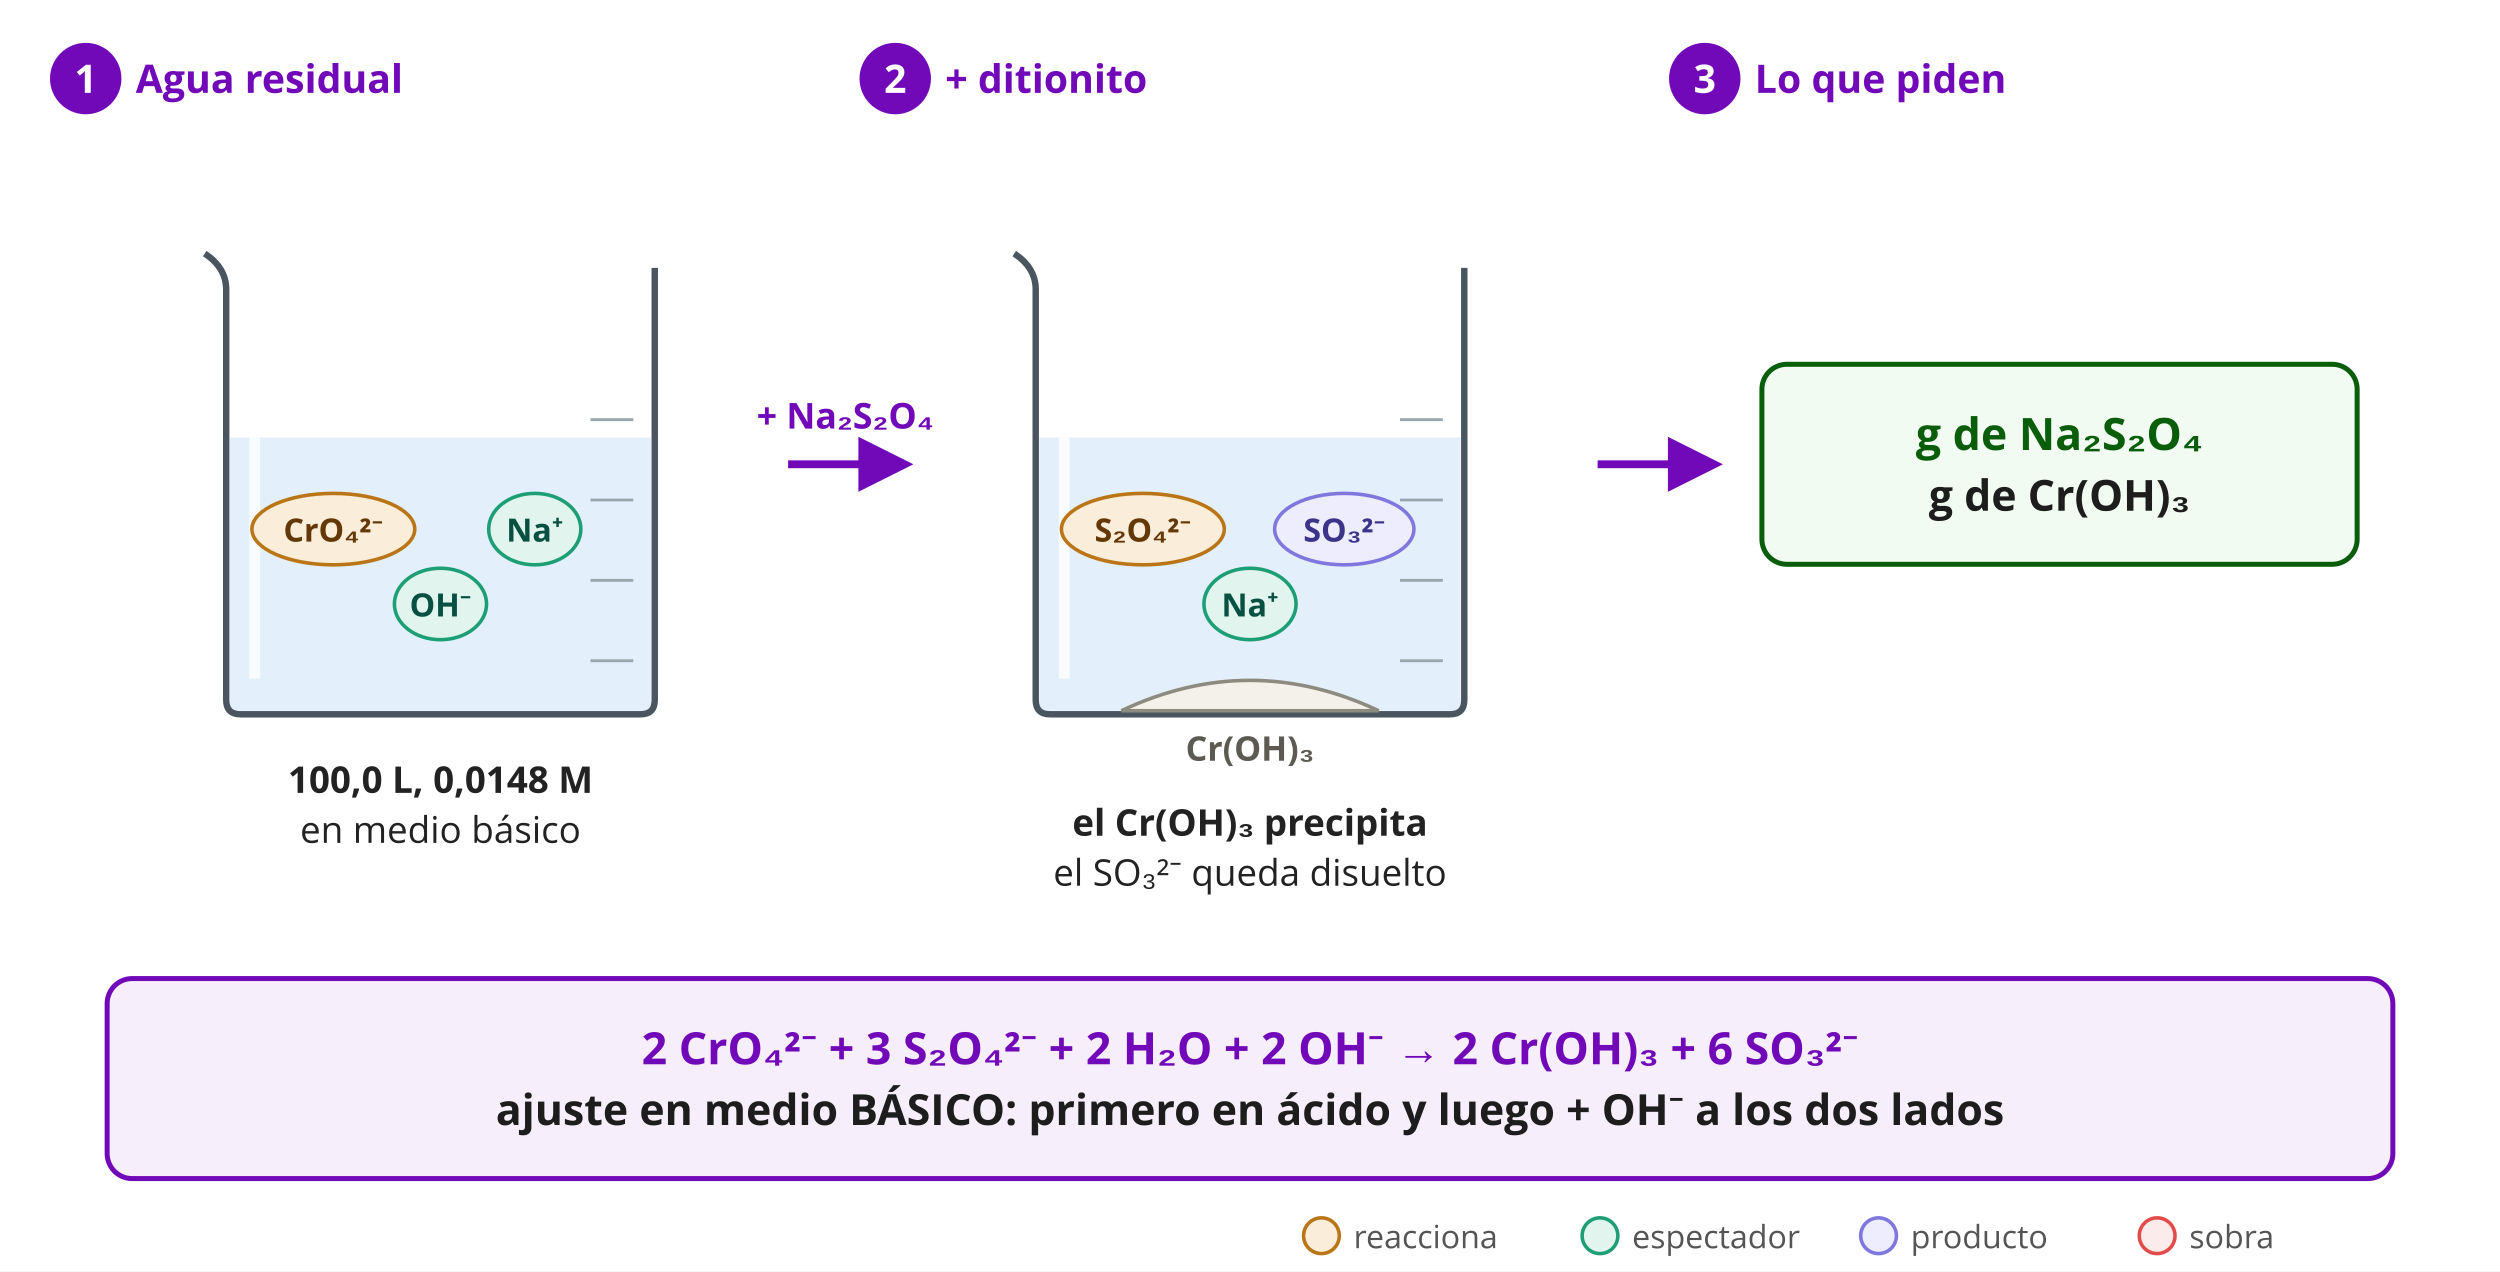
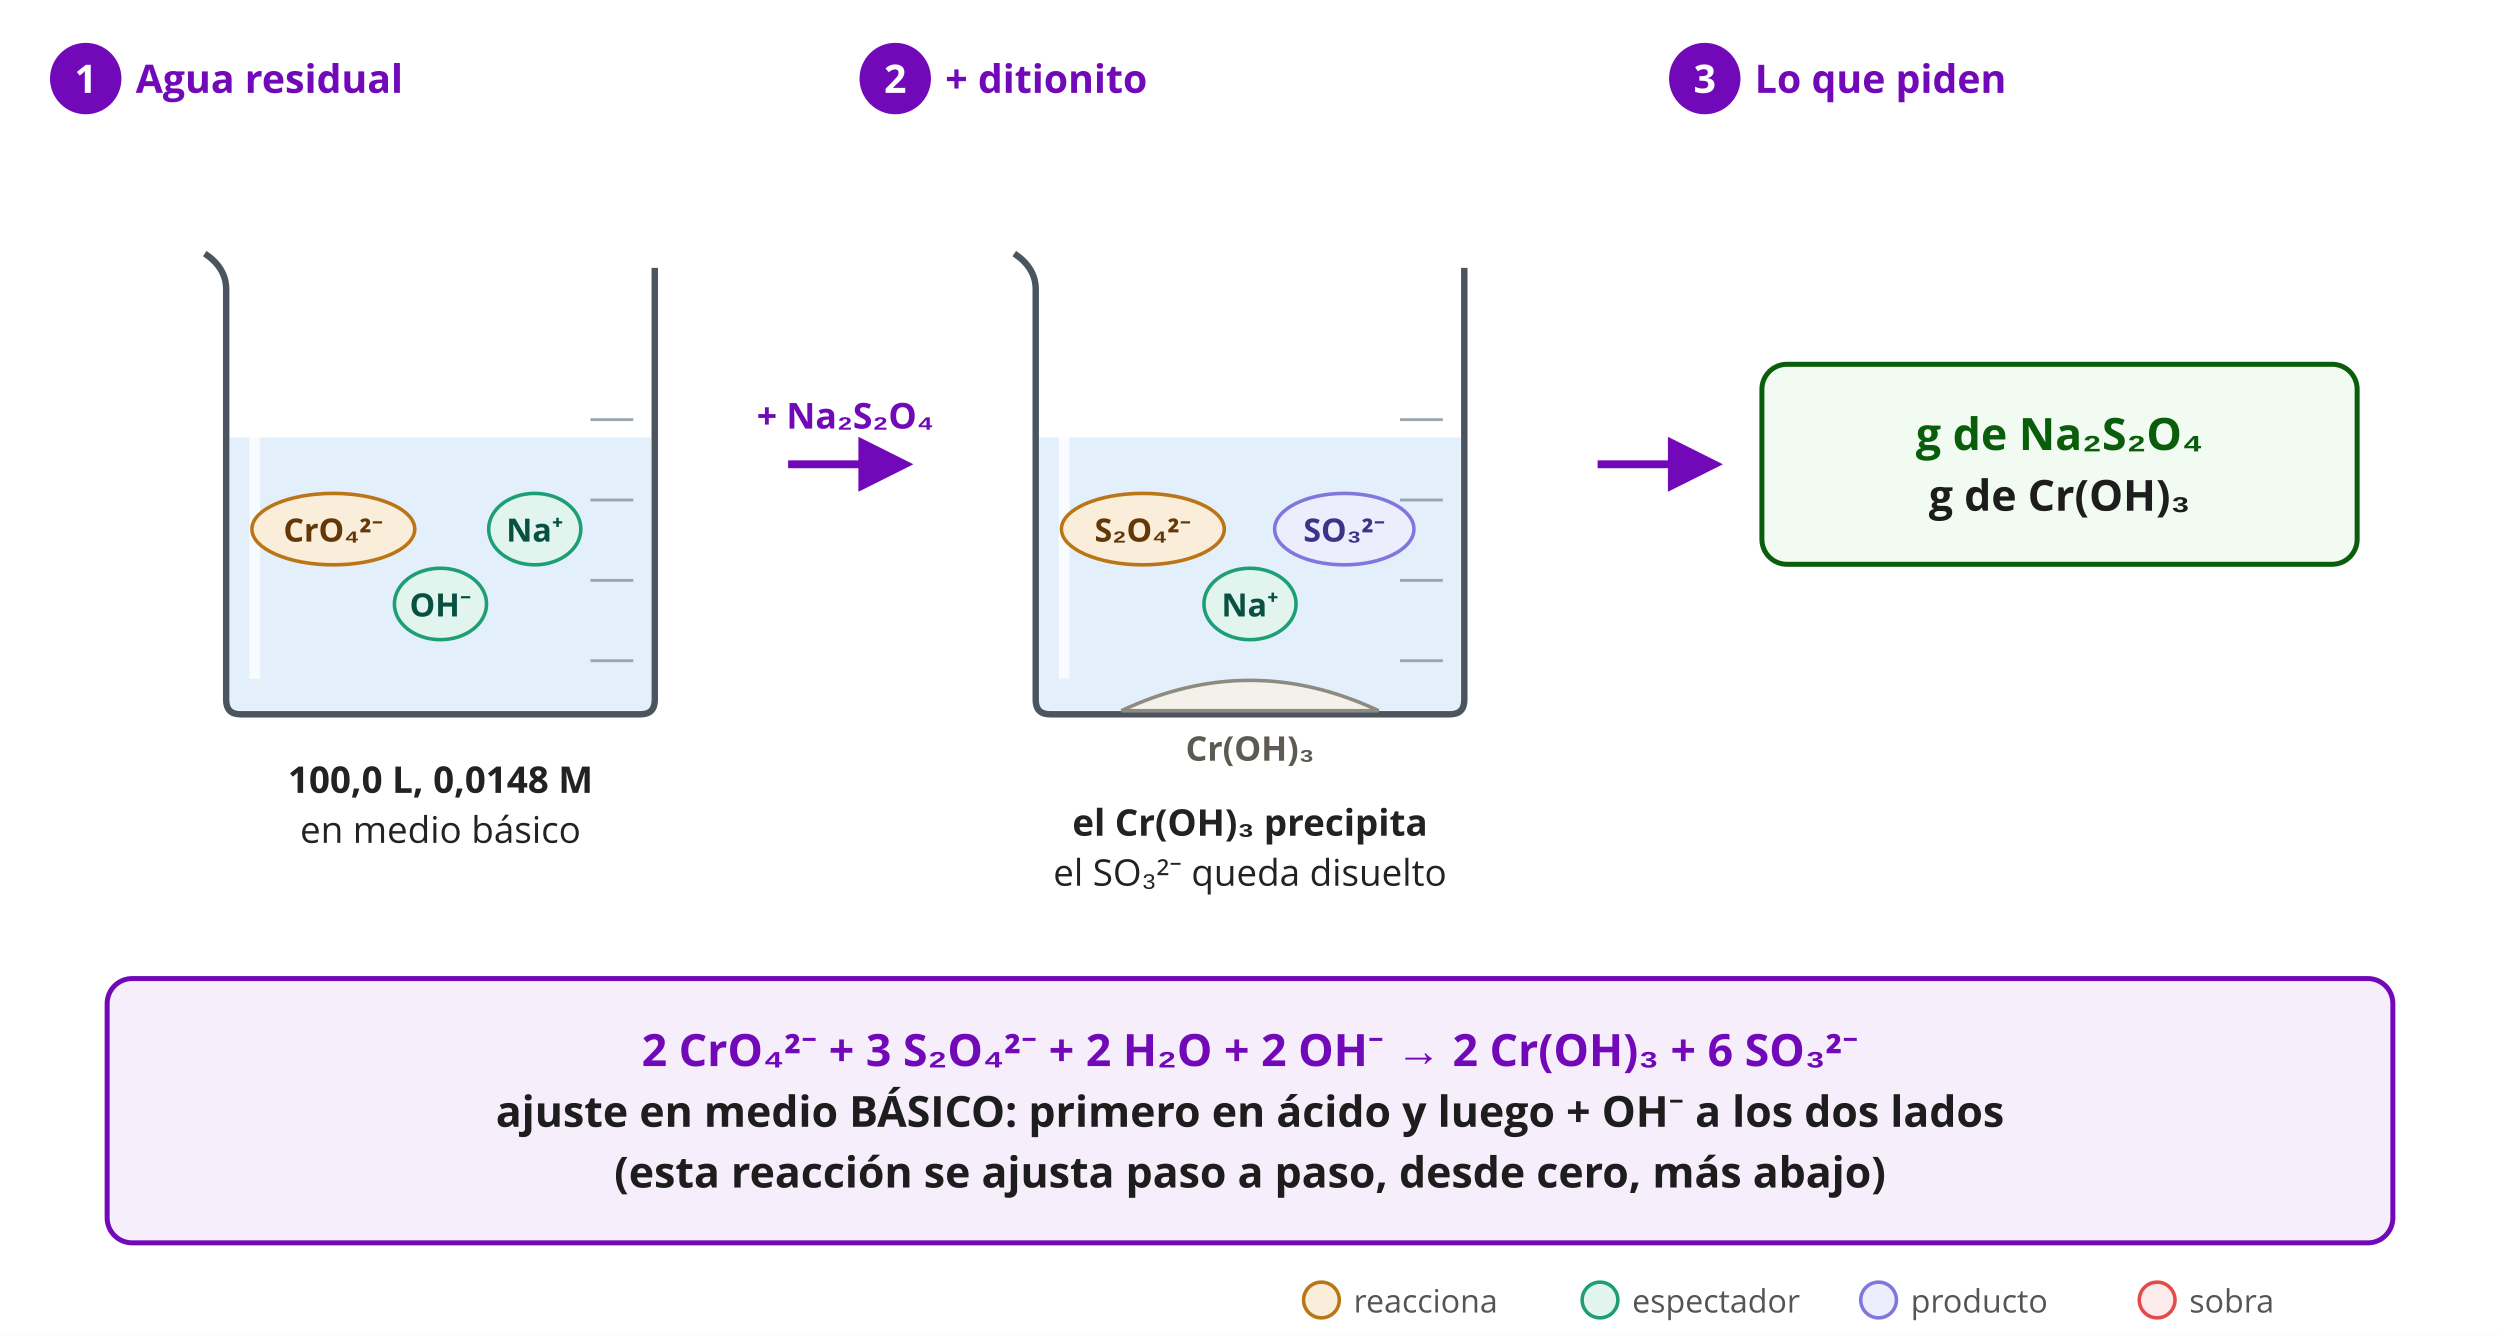
- <svg xmlns="http://www.w3.org/2000/svg" viewBox="0 0 700 356" width="700" height="356">
+ <svg xmlns="http://www.w3.org/2000/svg" viewBox="0 0 700 374" width="700" height="374">
  <defs>
    <marker id="pta" viewBox="0 0 10 10" refX="8" refY="5" markerWidth="7" markerHeight="7" orient="auto-start-reverse">
      <path d="M0 0 L10 5 L0 10 z" fill="#7209b9" />
    </marker>
  </defs>
-   <rect width="700" height="356" fill="white" />
+   <rect width="700" height="374" fill="white" />
  <circle cx="24.0" cy="22" r="10" fill="#7209b9" />
  <text x="24.0" y="26" text-anchor="middle" font-size="11" font-weight="bold" fill="white" font-family="Open Sans, Arial, sans-serif">1</text>
  <text x="40.0" y="26" text-anchor="start" font-size="11.5" font-weight="bold" fill="#7209b9" font-family="Open Sans, Arial, sans-serif" />
  <text x="38.0" y="26" text-anchor="start" font-size="11" font-weight="bold" fill="#7209b9" font-family="Open Sans, Arial, sans-serif">Agua residual</text>
  <rect x="64.333" y="122.5" width="118" height="76.5" fill="#e3f0fb" />
  <path d="M57.333 71 Q63.333 75 63.333 81 V196 Q63.333 200 67.333 200 H179.333 Q183.333 200 183.333 196 V75" fill="none" stroke="#4a5560" stroke-width="1.8" />
  <line x1="165.333" y1="185.0" x2="177.333" y2="185.0" stroke="#9aa5ae" stroke-width=".8" />
  <line x1="165.333" y1="162.5" x2="177.333" y2="162.5" stroke="#9aa5ae" stroke-width=".8" />
  <line x1="165.333" y1="140.0" x2="177.333" y2="140.0" stroke="#9aa5ae" stroke-width=".8" />
  <line x1="165.333" y1="117.5" x2="177.333" y2="117.5" stroke="#9aa5ae" stroke-width=".8" />
  <line x1="71.333" y1="89" x2="71.333" y2="190" stroke="white" stroke-width="3" opacity=".8" />
  <ellipse cx="93.333" cy="148.15" rx="22.8" ry="10" fill="#FAEEDA" stroke="#BA7517" stroke-width="1" />
  <text x="93.333" y="151.65" text-anchor="middle" font-size="9" font-weight="bold" fill="#633806" font-family="Open Sans, Arial, sans-serif">CrO₄²⁻</text>
  <ellipse cx="149.733" cy="148.15" rx="12.9" ry="10" fill="#E1F5EE" stroke="#1D9E75" stroke-width="1" />
  <text x="149.733" y="151.65" text-anchor="middle" font-size="9" font-weight="bold" fill="#085041" font-family="Open Sans, Arial, sans-serif">Na⁺</text>
  <ellipse cx="123.333" cy="169.11" rx="12.9" ry="10" fill="#E1F5EE" stroke="#1D9E75" stroke-width="1" />
  <text x="123.333" y="172.61" text-anchor="middle" font-size="9" font-weight="bold" fill="#085041" font-family="Open Sans, Arial, sans-serif">OH⁻</text>
  <text x="123.333" y="222" text-anchor="middle" font-size="10.3" font-weight="bold" fill="#222" font-family="Open Sans, Arial, sans-serif">100,0 L, 0,0148 M</text>
  <text x="123.333" y="236" text-anchor="middle" font-size="10.3" font-weight="normal" fill="#222" font-family="Open Sans, Arial, sans-serif">en medio básico</text>
  <path d="M220.667 130 L252.667 130" fill="none" stroke="#7209b9" stroke-width="2.2" marker-end="url(#pta)" />
  <text x="236.667" y="120.0" text-anchor="middle" font-size="10" font-weight="bold" fill="#7209b9" font-family="Open Sans, Arial, sans-serif">+ Na₂S₂O₄</text>
  <circle cx="250.667" cy="22" r="10" fill="#7209b9" />
  <text x="250.667" y="26" text-anchor="middle" font-size="11" font-weight="bold" fill="white" font-family="Open Sans, Arial, sans-serif">2</text>
  <text x="266.667" y="26" text-anchor="start" font-size="11.5" font-weight="bold" fill="#7209b9" font-family="Open Sans, Arial, sans-serif" />
  <text x="264.667" y="26" text-anchor="start" font-size="11" font-weight="bold" fill="#7209b9" font-family="Open Sans, Arial, sans-serif">+ ditionito</text>
  <rect x="291.0" y="122.5" width="118" height="76.5" fill="#e3f0fb" />
  <path d="M284.0 71 Q290.0 75 290.0 81 V196 Q290.0 200 294.0 200 H406.0 Q410.0 200 410.0 196 V75" fill="none" stroke="#4a5560" stroke-width="1.8" />
  <line x1="392.0" y1="185.0" x2="404.0" y2="185.0" stroke="#9aa5ae" stroke-width=".8" />
  <line x1="392.0" y1="162.5" x2="404.0" y2="162.5" stroke="#9aa5ae" stroke-width=".8" />
  <line x1="392.0" y1="140.0" x2="404.0" y2="140.0" stroke="#9aa5ae" stroke-width=".8" />
  <line x1="392.0" y1="117.5" x2="404.0" y2="117.5" stroke="#9aa5ae" stroke-width=".8" />
  <line x1="298.0" y1="89" x2="298.0" y2="190" stroke="white" stroke-width="3" opacity=".8" />
  <path d="M314.0 199 Q350.0 182 386.0 199 Z" fill="#f3f1ea" stroke="#8d8a80" />
  <text x="350.0" y="213" text-anchor="middle" font-size="9.5" font-weight="bold" fill="#5c5a52" font-family="Open Sans, Arial, sans-serif">Cr(OH)₃</text>
  <ellipse cx="320.0" cy="148.15" rx="22.8" ry="10" fill="#FAEEDA" stroke="#BA7517" stroke-width="1" />
  <text x="320.0" y="151.65" text-anchor="middle" font-size="9" font-weight="bold" fill="#633806" font-family="Open Sans, Arial, sans-serif">S₂O₄²⁻</text>
  <ellipse cx="376.4" cy="148.15" rx="19.5" ry="10" fill="#EEEDFE" stroke="#7F77DD" stroke-width="1" />
  <text x="376.4" y="151.65" text-anchor="middle" font-size="9" font-weight="bold" fill="#3C3489" font-family="Open Sans, Arial, sans-serif">SO₃²⁻</text>
  <ellipse cx="350.0" cy="169.11" rx="12.9" ry="10" fill="#E1F5EE" stroke="#1D9E75" stroke-width="1" />
  <text x="350.0" y="172.61" text-anchor="middle" font-size="9" font-weight="bold" fill="#085041" font-family="Open Sans, Arial, sans-serif">Na⁺</text>
  <text x="350.0" y="234" text-anchor="middle" font-size="10.3" font-weight="bold" fill="#222" font-family="Open Sans, Arial, sans-serif">el Cr(OH)₃ precipita</text>
  <text x="350.0" y="248" text-anchor="middle" font-size="10.3" font-weight="normal" fill="#222" font-family="Open Sans, Arial, sans-serif">el SO₃²⁻ queda disuelto</text>
  <path d="M447.333 130 L479.333 130" fill="none" stroke="#7209b9" stroke-width="2.2" marker-end="url(#pta)" />
  <circle cx="477.333" cy="22" r="10" fill="#7209b9" />
  <text x="477.333" y="26" text-anchor="middle" font-size="11" font-weight="bold" fill="white" font-family="Open Sans, Arial, sans-serif">3</text>
  <text x="493.333" y="26" text-anchor="start" font-size="11.5" font-weight="bold" fill="#7209b9" font-family="Open Sans, Arial, sans-serif" />
  <text x="491.333" y="26" text-anchor="start" font-size="11" font-weight="bold" fill="#7209b9" font-family="Open Sans, Arial, sans-serif">Lo que piden</text>
  <rect x="493.333" y="102.0" width="166.667" height="56" rx="7" fill="#f2fbf2" stroke="#0a5d0a" stroke-width="1.4" />
  <text x="576.667" y="126.0" text-anchor="middle" font-size="12.5" font-weight="bold" fill="#0a5d0a" font-family="Open Sans, Arial, sans-serif">g de Na₂S₂O₄</text>
  <text x="576.667" y="143.0" text-anchor="middle" font-size="12" font-weight="bold" fill="#1d1d1d" font-family="Open Sans, Arial, sans-serif">g de Cr(OH)₃</text>
-   <rect x="30" y="274" width="640" height="56" rx="7" fill="#f6effb" stroke="#7209b9" stroke-width="1.4" />
-   <text x="350.0" y="298.0" text-anchor="middle" font-size="12.5" font-weight="bold" fill="#7209b9" font-family="Open Sans, Arial, sans-serif">2 CrO₄²⁻ + 3 S₂O₄²⁻ + 2 H₂O + 2 OH⁻ → 2 Cr(OH)₃ + 6 SO₃²⁻</text>
-   <text x="350.0" y="315.0" text-anchor="middle" font-size="12" font-weight="bold" fill="#1d1d1d" font-family="Open Sans, Arial, sans-serif">ajuste en medio BÁSICO: primero en ácido y luego + OH⁻ a los dos lados</text>
-   <circle cx="370" cy="346" r="5" fill="#FAEEDA" stroke="#BA7517" />
-   <text x="379" y="349.5" text-anchor="start" font-size="9" font-weight="normal" fill="#555" font-family="Open Sans, Arial, sans-serif">reacciona</text>
-   <circle cx="448" cy="346" r="5" fill="#E1F5EE" stroke="#1D9E75" />
-   <text x="457" y="349.5" text-anchor="start" font-size="9" font-weight="normal" fill="#555" font-family="Open Sans, Arial, sans-serif">espectador</text>
-   <circle cx="526" cy="346" r="5" fill="#EEEDFE" stroke="#7F77DD" />
-   <text x="535" y="349.5" text-anchor="start" font-size="9" font-weight="normal" fill="#555" font-family="Open Sans, Arial, sans-serif">producto</text>
-   <circle cx="604" cy="346" r="5" fill="#FCEBEB" stroke="#E24B4A" />
-   <text x="613" y="349.5" text-anchor="start" font-size="9" font-weight="normal" fill="#555" font-family="Open Sans, Arial, sans-serif">sobra</text>
+   <rect x="30" y="274" width="640" height="74" rx="7" fill="#f6effb" stroke="#7209b9" stroke-width="1.4" />
+   <text x="350.0" y="298.5" text-anchor="middle" font-size="12.5" font-weight="bold" fill="#7209b9" font-family="Open Sans, Arial, sans-serif">2 CrO₄²⁻ + 3 S₂O₄²⁻ + 2 H₂O + 2 OH⁻ → 2 Cr(OH)₃ + 6 SO₃²⁻</text>
+   <text x="350.0" y="315.5" text-anchor="middle" font-size="12" font-weight="bold" fill="#1d1d1d" font-family="Open Sans, Arial, sans-serif">ajuste en medio BÁSICO: primero en ácido y luego + OH⁻ a los dos lados</text>
+   <text x="350.0" y="332.5" text-anchor="middle" font-size="12" font-weight="bold" fill="#1d1d1d" font-family="Open Sans, Arial, sans-serif">(esta reacción se ajusta paso a paso, desde cero, más abajo)</text>
+   <circle cx="370" cy="364" r="5" fill="#FAEEDA" stroke="#BA7517" />
+   <text x="379" y="367.5" text-anchor="start" font-size="9" font-weight="normal" fill="#555" font-family="Open Sans, Arial, sans-serif">reacciona</text>
+   <circle cx="448" cy="364" r="5" fill="#E1F5EE" stroke="#1D9E75" />
+   <text x="457" y="367.5" text-anchor="start" font-size="9" font-weight="normal" fill="#555" font-family="Open Sans, Arial, sans-serif">espectador</text>
+   <circle cx="526" cy="364" r="5" fill="#EEEDFE" stroke="#7F77DD" />
+   <text x="535" y="367.5" text-anchor="start" font-size="9" font-weight="normal" fill="#555" font-family="Open Sans, Arial, sans-serif">producto</text>
+   <circle cx="604" cy="364" r="5" fill="#FCEBEB" stroke="#E24B4A" />
+   <text x="613" y="367.5" text-anchor="start" font-size="9" font-weight="normal" fill="#555" font-family="Open Sans, Arial, sans-serif">sobra</text>
</svg>
